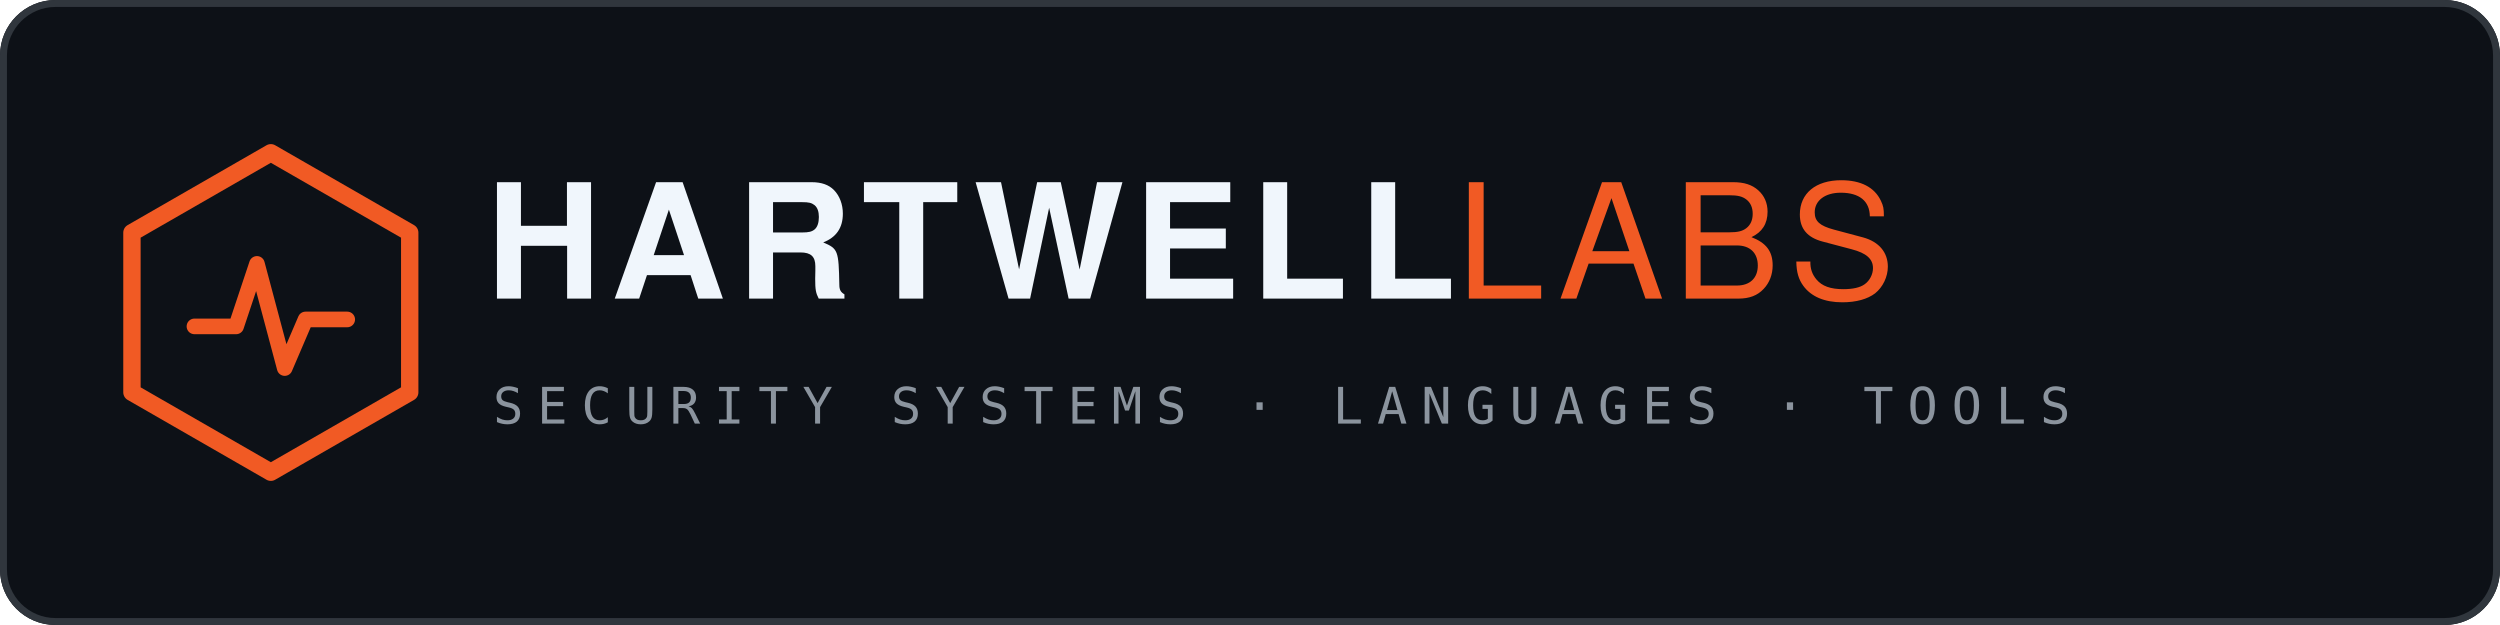
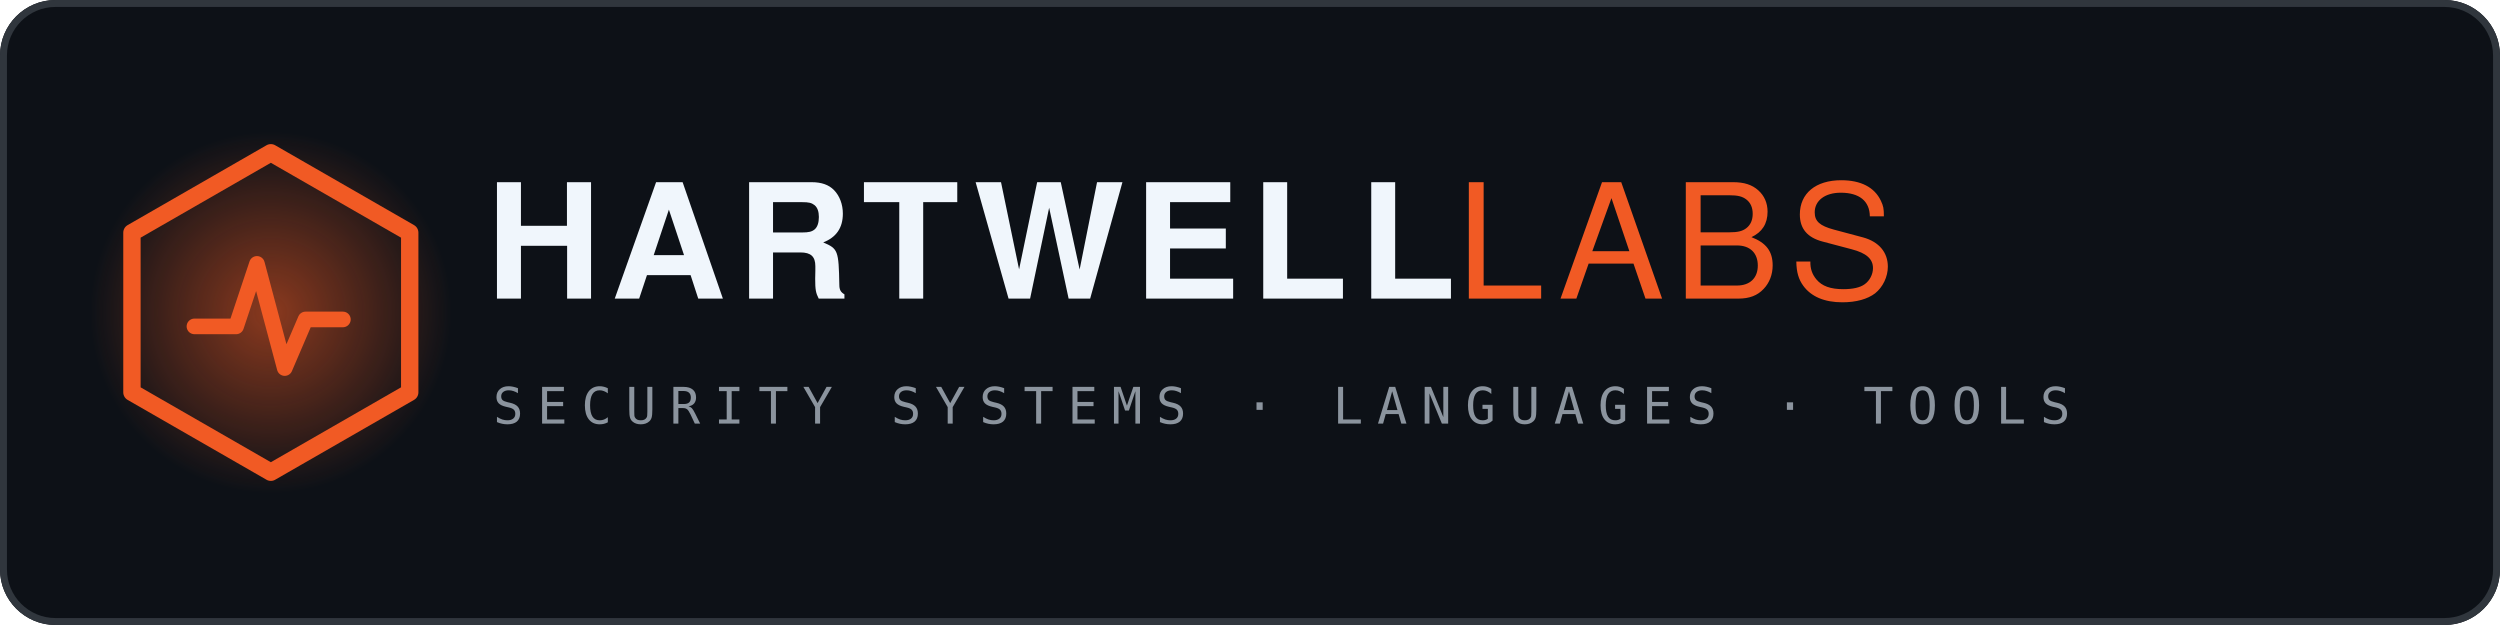
<svg xmlns="http://www.w3.org/2000/svg" width="720" height="180" viewBox="0 0 720 180" role="img" aria-label="Hartwell Labs">
+   <defs>
+     <linearGradient id="sheen" x1="0" y1="0" x2="1" y2="0">
+       <stop offset="0" stop-color="#ffffff" stop-opacity="0" />
+       <stop offset="0.5" stop-color="#ffffff" stop-opacity="0.35" />
+       <stop offset="1" stop-color="#ffffff" stop-opacity="0" />
+     </linearGradient>
+     <radialGradient id="glow" cx="0.5" cy="0.5" r="0.5">
+       <stop offset="0" stop-color="#F15A24" stop-opacity="0.55" />
+       <stop offset="1" stop-color="#F15A24" stop-opacity="0" />
+     </radialGradient>
+     <clipPath id="frame">
+       <rect width="720" height="180" rx="16" />
+     </clipPath>
+   </defs>
  <rect width="720" height="180" rx="16" fill="#0d1117" />
  <rect x="1" y="1" width="718" height="178" rx="15" fill="none" stroke="#30363d" stroke-width="2" />
  <g transform="translate(78,90)">
-     <path d="M0,-46 L40,-23 L40,23 L0,46 L-40,23 L-40,-23 Z" fill="none" stroke="#F15A24" stroke-width="5" stroke-linejoin="round" />
-     <polyline points="-22,4 -10,4 -4,-14 4,16 10,2 22,2" fill="none" stroke="#F15A24" stroke-width="4.5" stroke-linecap="round" stroke-linejoin="round" />
+     <circle r="52" fill="url(#glow)">
+       <animate attributeName="opacity" values="0.5;1;0.5" dur="3s" repeatCount="indefinite" />
+     </circle>
+     <path d="M0,-46 L40,-23 L40,23 L0,46 L-40,23 L-40,-23 Z" fill="none" stroke="#F15A24" stroke-width="5" stroke-linejoin="round" stroke-dasharray="277 277">
+       <animate attributeName="stroke-dashoffset" values="277;0;0;277" keyTimes="0;0.45;0.7;1" dur="6s" repeatCount="indefinite" />
+     </path>
+     <polyline points="-22,4 -10,4 -4,-14 4,16 10,2 22,2" fill="none" stroke="#F15A24" stroke-width="4.5" stroke-linecap="round" stroke-linejoin="round" stroke-dasharray="88 88">
+       <animate attributeName="stroke-dashoffset" values="88;0" dur="1.8s" repeatCount="indefinite" />
+     </polyline>
  </g>
  <text x="140" y="86" font-family="-apple-system,'Segoe UI',Helvetica,Arial,sans-serif" font-size="46" font-weight="700" fill="#f0f6fc" letter-spacing="3">HARTWELL<tspan font-weight="300" fill="#F15A24"> LABS</tspan>
  </text>
  <text x="142" y="122" font-family="ui-monospace,SFMono-Regular,Menlo,Consolas,monospace" font-size="14.5" fill="#8b949e" letter-spacing="4">SECURITY SYSTEMS · LANGUAGES · TOOLS</text>
+   <g clip-path="url(#frame)" opacity="0.6">
+     <rect x="-160" y="-20" width="120" height="220" fill="url(#sheen)" transform="skewX(-20)">
+       <animate attributeName="x" values="-160;780" dur="5s" repeatCount="indefinite" />
+     </rect>
+   </g>
</svg>
